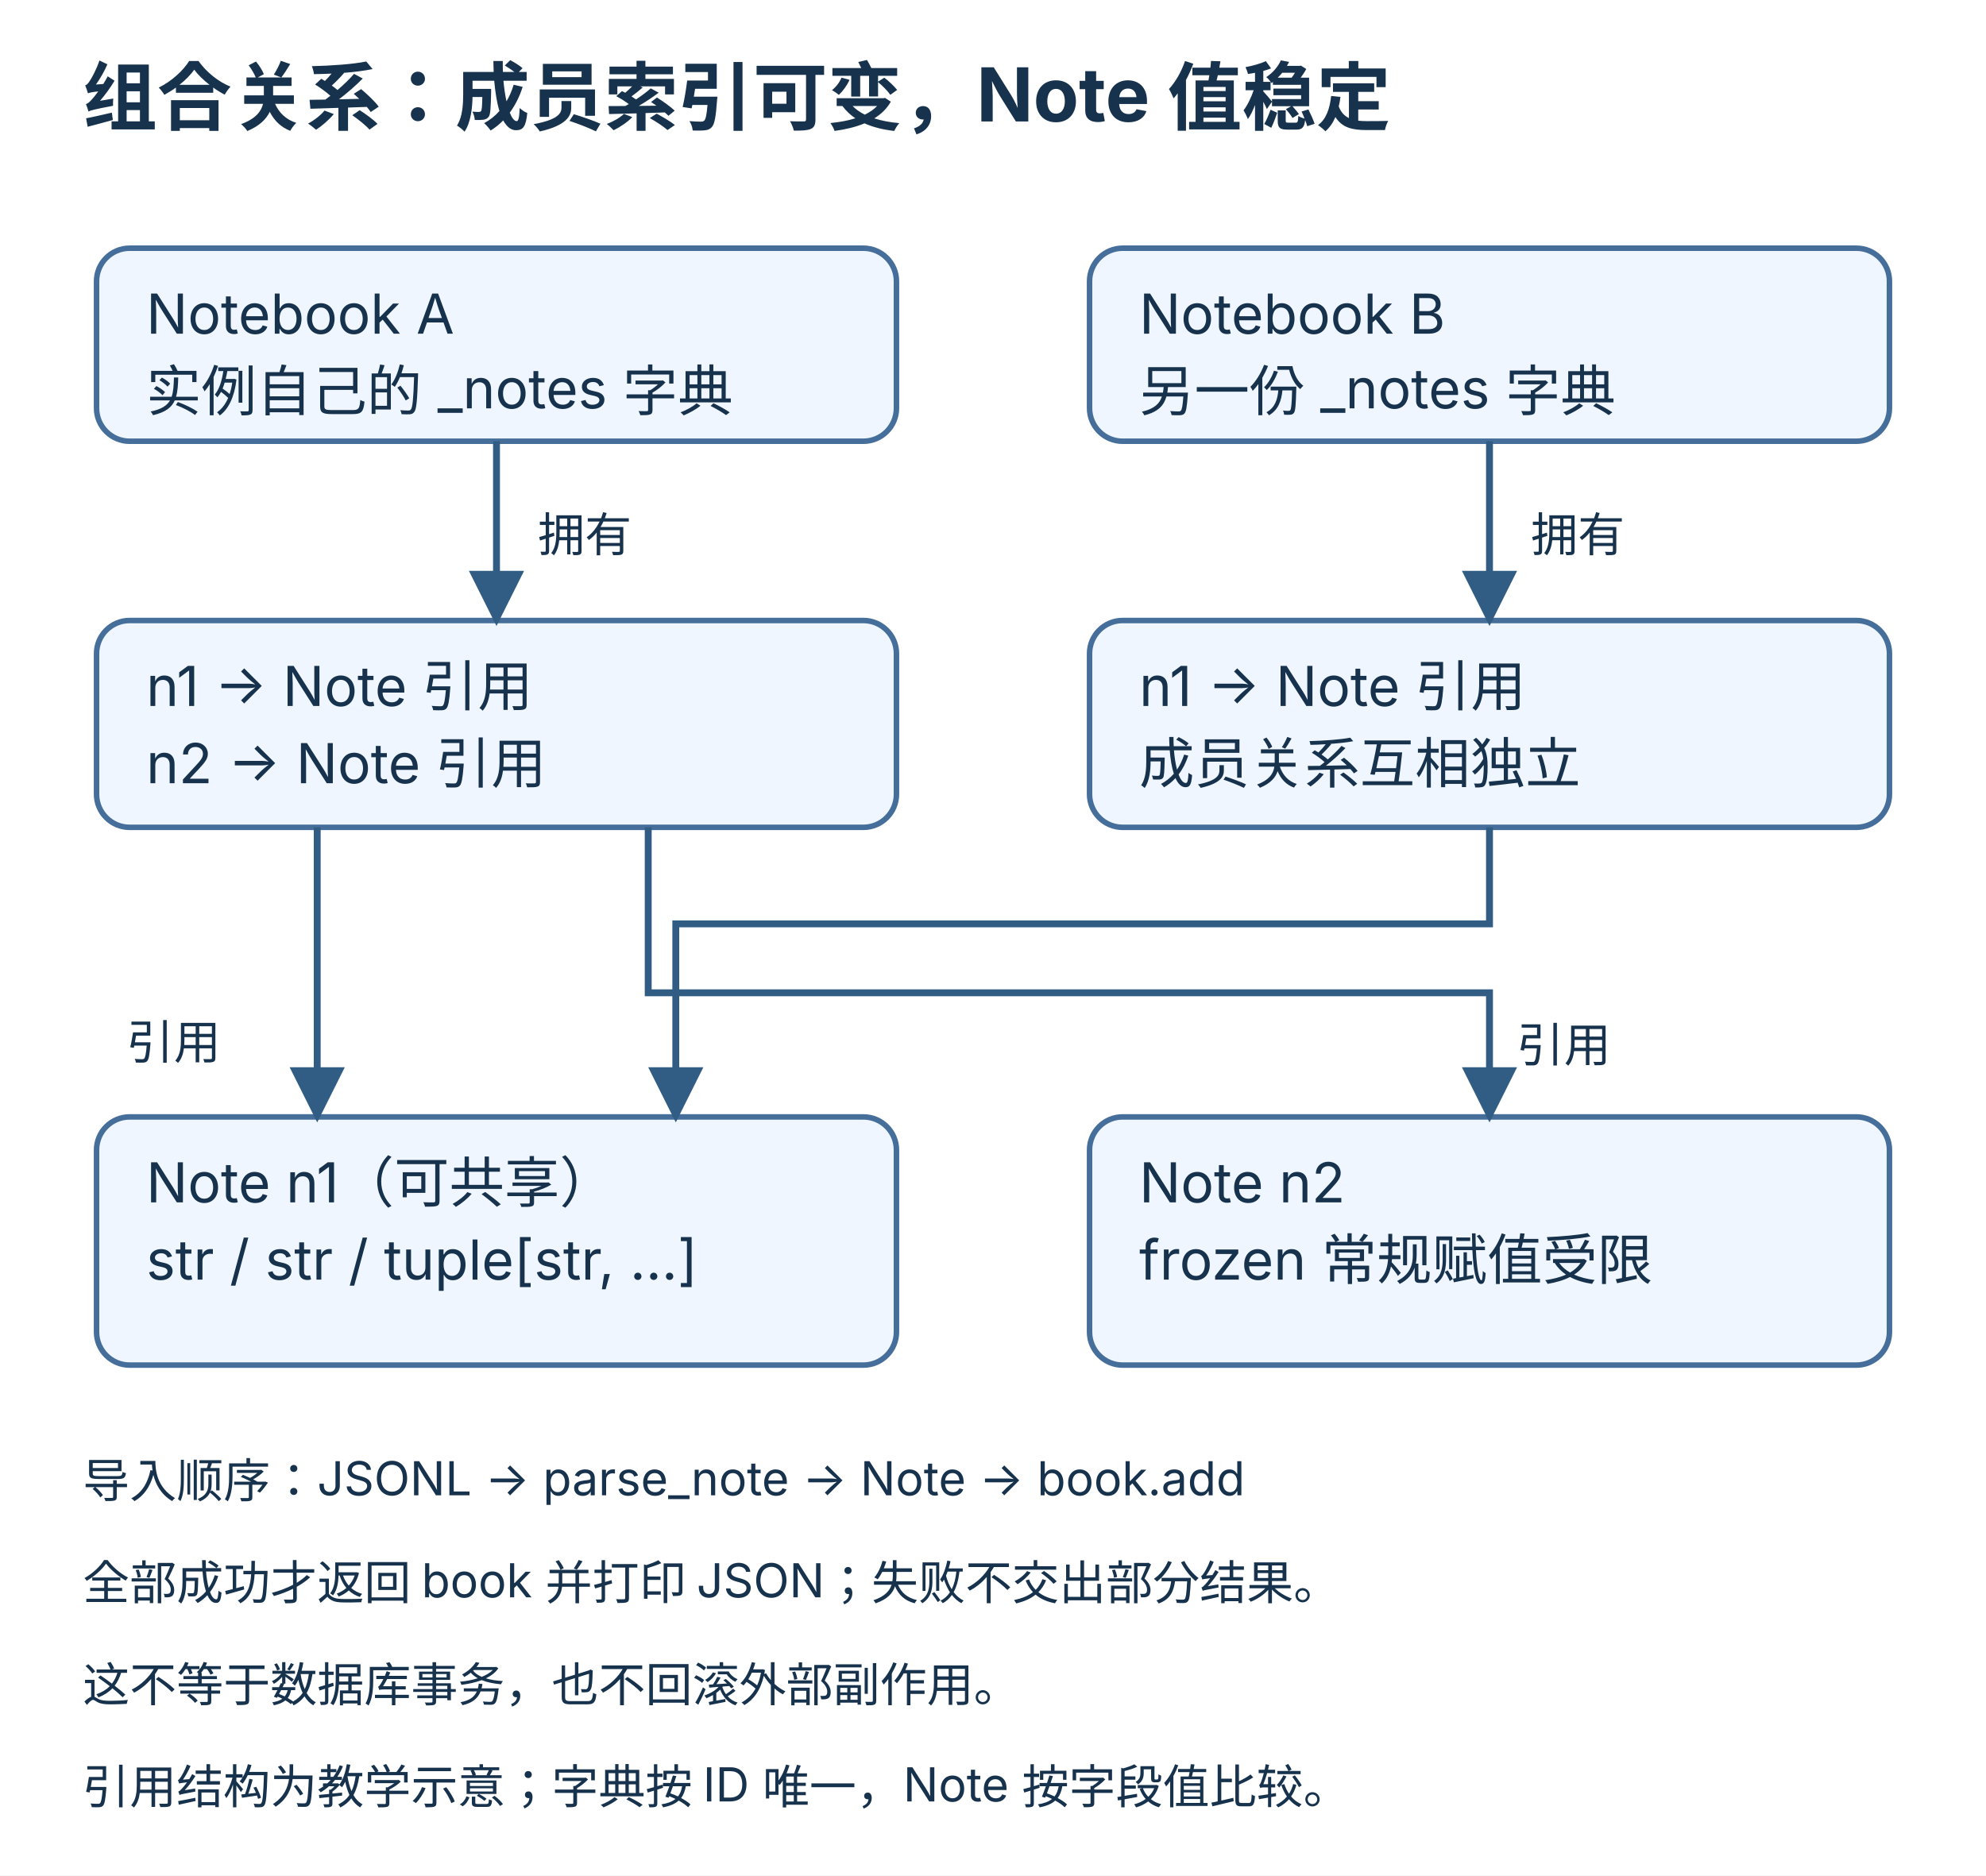
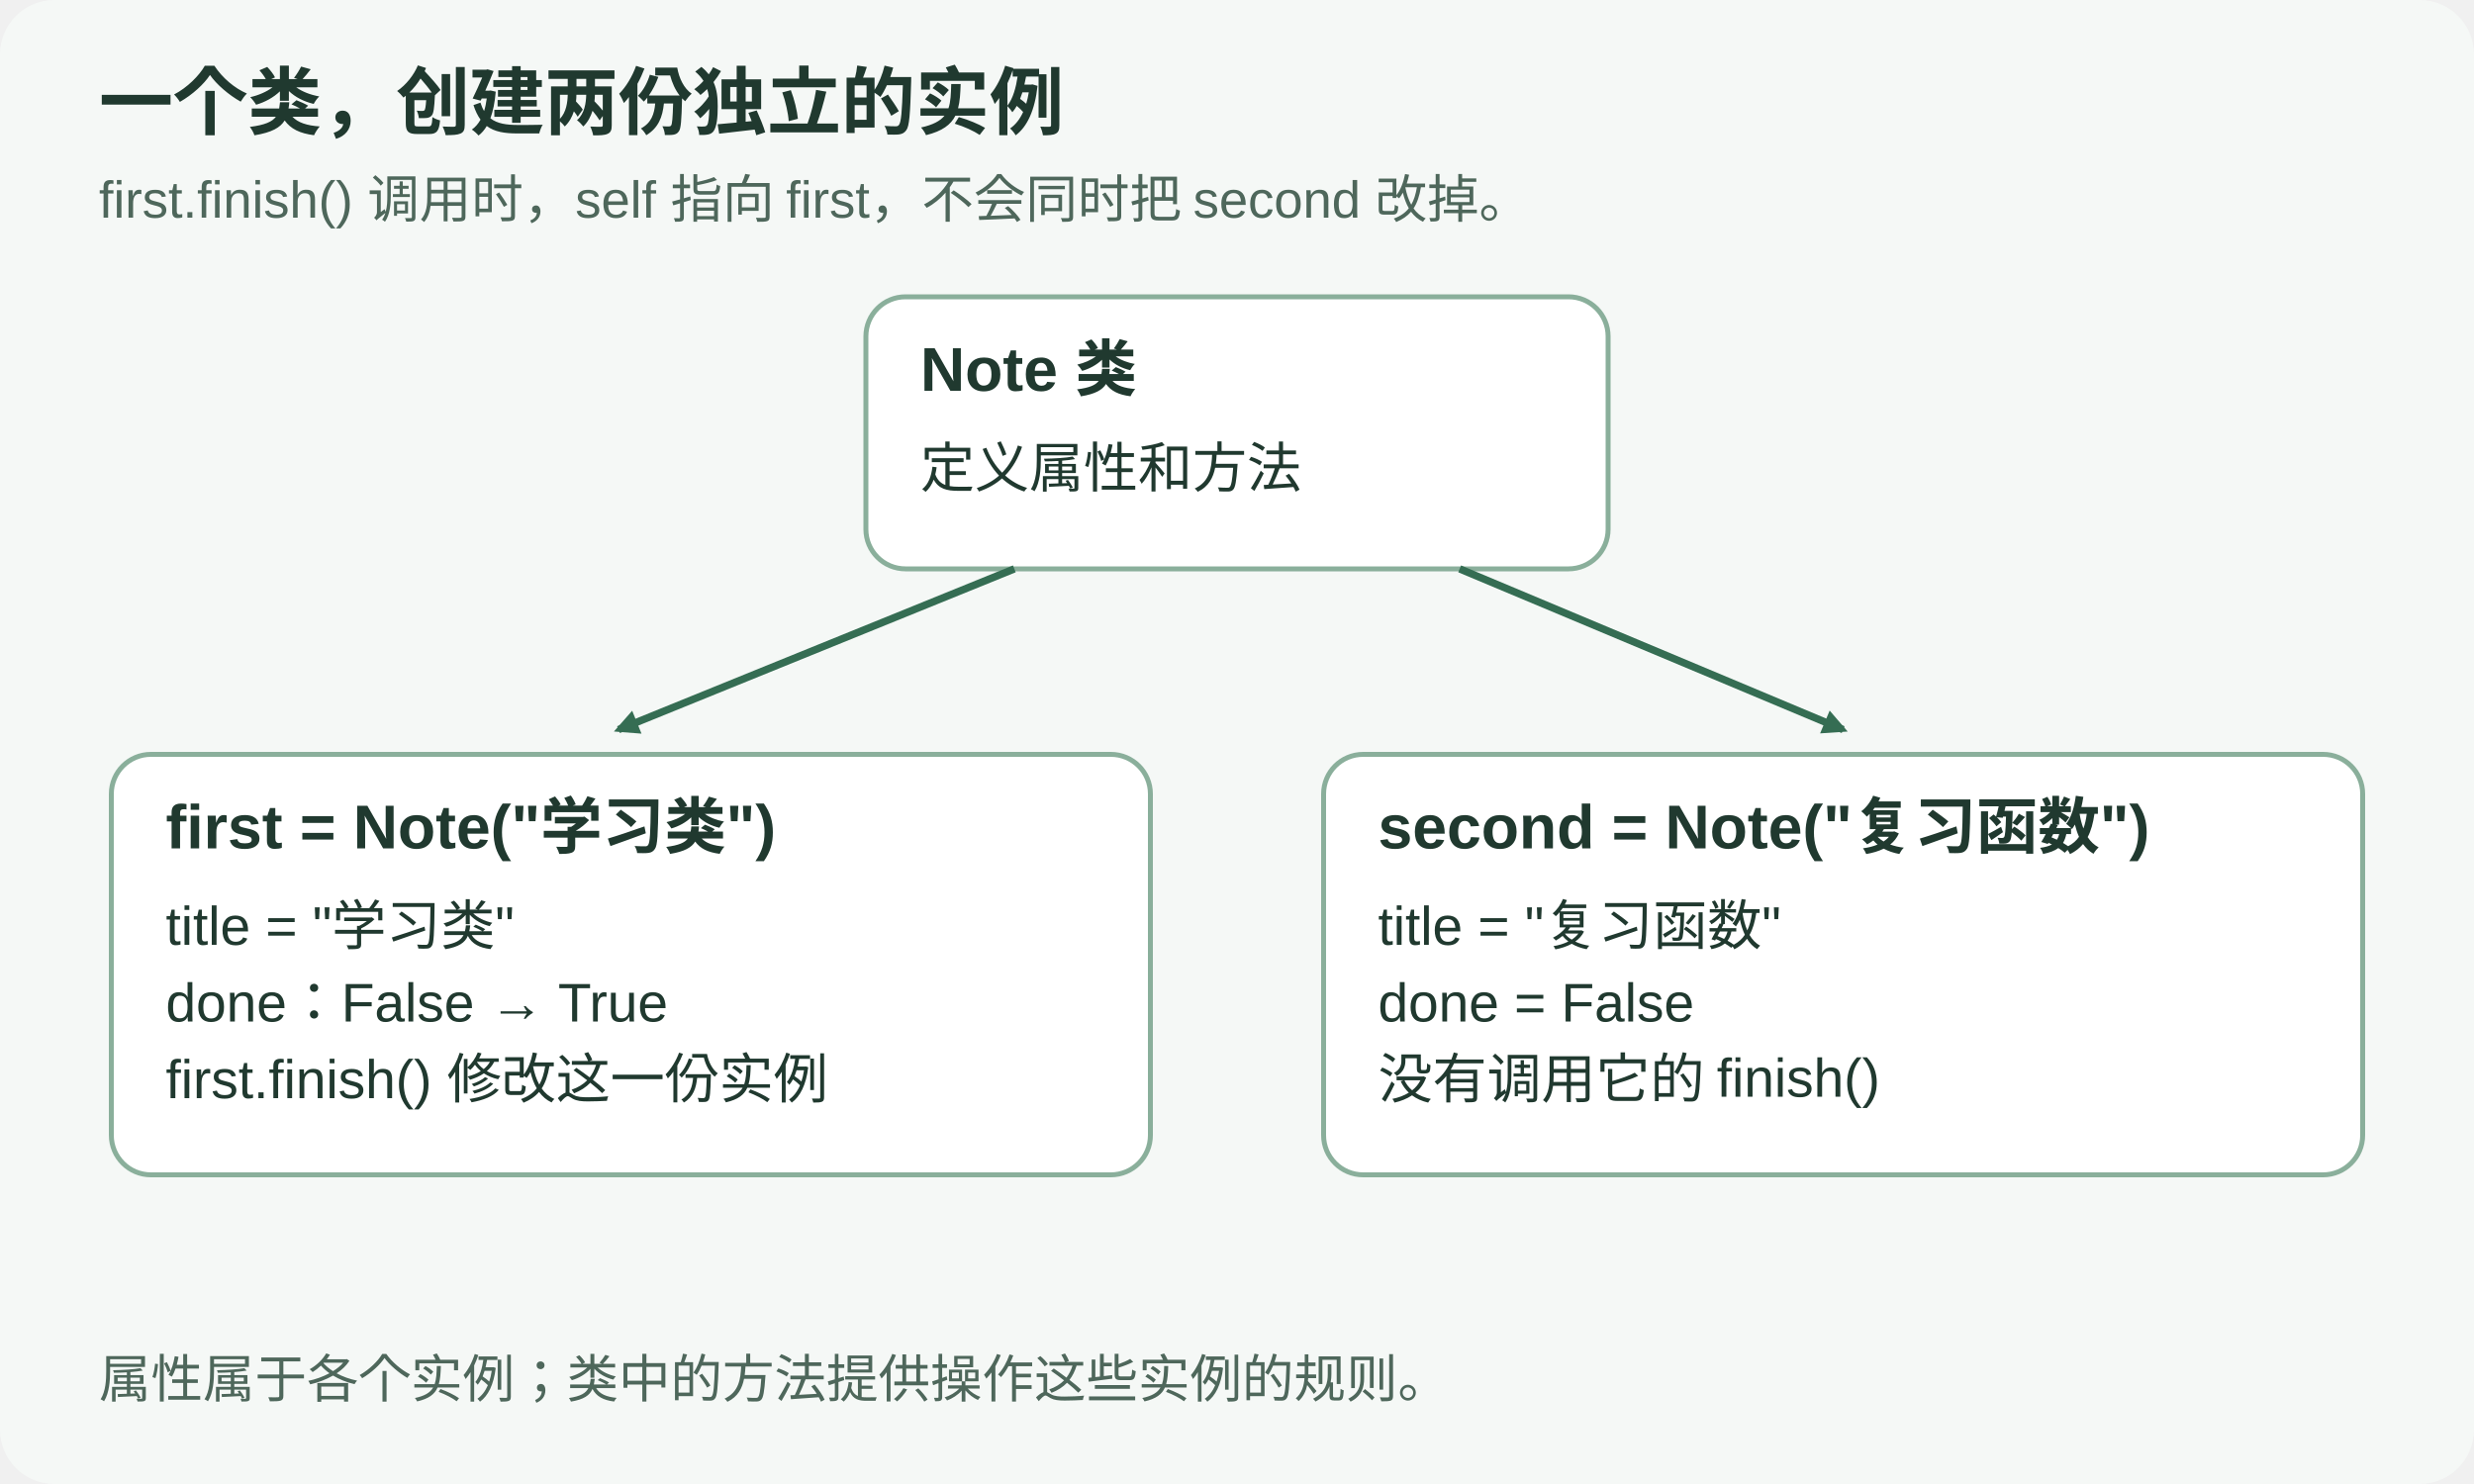
- <svg xmlns="http://www.w3.org/2000/svg" viewBox="0 0 720 680" role="img" aria-labelledby="title desc">
-   <style>text{font-family:-apple-system,BlinkMacSystemFont,"PingFang SC","Microsoft YaHei",sans-serif;fill:#17324d;font-size:20px}.title{font-size:27px;font-weight:700}.small{font-size:17px}.box{fill:#f0f6ff;stroke:#456f9a;stroke-width:2}.note{fill:#fff7e6;stroke:#9c751a;stroke-width:2}.arrow{fill:none;stroke:#315d85;stroke-width:2.5;marker-end:url(#arrow)}.return{fill:none;stroke:#9c751a;stroke-width:2.5;stroke-dasharray:7 5;marker-end:url(#arrow)}</style>
+ <svg xmlns="http://www.w3.org/2000/svg" width="1000" height="600" viewBox="0 0 1000 600" role="img" aria-labelledby="title desc">
  <defs>
-     <marker id="arrow" viewBox="0 0 10 10" refX="9" refY="5" markerWidth="8" markerHeight="8" orient="auto-start-reverse">
-       <path d="M 0 0 L 10 5 L 0 10 z" fill="#315d85" />
+     <marker id="arrow" markerWidth="10" markerHeight="10" refX="8" refY="5" orient="auto" markerUnits="userSpaceOnUse">
+       <path d="M0 0 L10 5 L0 10 Z" fill="#356d53" />
    </marker>
  </defs>
-   <rect width="720" height="680" fill="#fff" />
-   <text x="30" y="45" class="title">组合关系：成员索引可变，Note 值稳定</text>
-   <rect x="35" y="90" width="290" height="70" rx="12" class="box" />
-   <text x="53" y="121" class="">Notebook A</text>
-   <text x="53" y="149" class="">实例自己的 _notes 字典</text>
-   <rect x="395" y="90" width="290" height="70" rx="12" class="box" />
-   <text x="413" y="121" class="">Notebook B</text>
-   <text x="413" y="149" class="">另一份 _notes 字典</text>
-   <rect x="35" y="225" width="290" height="75" rx="12" class="box" />
-   <text x="53" y="256" class="">n1 → Note 引用</text>
-   <text x="53" y="284" class="">n2 → Note 引用</text>
-   <rect x="395" y="225" width="290" height="75" rx="12" class="box" />
-   <text x="413" y="256" class="">n1 → Note 引用</text>
-   <text x="413" y="284" class="">成员关系互相独立</text>
-   <path d="M180 160 V225" class="arrow" />
-   <path d="M540 160 V225" class="arrow" />
-   <text x="195" y="200" class="small">拥有</text>
-   <text x="555" y="200" class="small">拥有</text>
-   <rect x="35" y="405" width="290" height="90" rx="12" class="box" />
-   <text x="53" y="436" class="">Note n1（可共享）</text>
-   <text x="53" y="464" class="">str / str / tuple[str, ...]</text>
-   <rect x="395" y="405" width="290" height="90" rx="12" class="box" />
-   <text x="413" y="436" class="">Note n2</text>
-   <text x="413" y="464" class="">frozen 常规赋值受限</text>
-   <path d="M115 300 V405" class="arrow" />
-   <path d="M235 300 V360 H540 V405" class="arrow" />
-   <path d="M540 300 V335 H245 V405" class="arrow" />
-   <text x="46" y="384" class="small">引用</text>
-   <text x="550" y="385" class="small">引用</text>
-   <text x="30" y="543" class="small">导入顺序：JSONL → parse_note → Note → book.add</text>
-   <text x="30" y="580" class="small">全部成功才返回 book 并打印 JSON；失败不交出部分结果。</text>
-   <text x="30" y="617" class="small">这不等于数据库事务，也不回滚外部副作用。</text>
-   <text x="30" y="654" class="small">引用结构为教学示意；字典按 ID 唯一，Note 按字段值比较。</text>
+   <rect width="1000" height="600" rx="22" fill="#f5f8f6" />
+   <g font-family="Arial, 'PingFang SC', sans-serif">
+     <text x="40" y="52" font-size="30" fill="#20392f" font-weight="700">一个类，创建两份独立的实例</text>
+     <text x="40" y="88" font-size="21" fill="#4e675b" font-weight="400">first.finish() 调用时，self 指向 first，不会同时把 second 改掉。</text>
+     <rect x="350" y="120" width="300" height="110" rx="16" fill="white" stroke="#8aaf9b" stroke-width="2" />
+     <text x="372" y="158" font-size="25" fill="#20392f" font-weight="650">Note 类</text>
+     <text x="372" y="197" font-size="22" fill="#20392f" font-weight="400">定义属性和方法</text>
+     <rect x="45" y="305" width="420" height="170" rx="16" fill="white" stroke="#8aaf9b" stroke-width="2" />
+     <text x="67" y="343" font-size="25" fill="#20392f" font-weight="650">first = Note("学习类")</text>
+     <text x="67" y="382" font-size="22" fill="#20392f" font-weight="400">title = "学习类"</text>
+     <text x="67" y="413" font-size="22" fill="#20392f" font-weight="400">done：False → True</text>
+     <text x="67" y="444" font-size="22" fill="#20392f" font-weight="400">first.finish() 修改这一份实例</text>
+     <rect x="535" y="305" width="420" height="170" rx="16" fill="white" stroke="#8aaf9b" stroke-width="2" />
+     <text x="557" y="343" font-size="25" fill="#20392f" font-weight="650">second = Note("复习函数")</text>
+     <text x="557" y="382" font-size="22" fill="#20392f" font-weight="400">title = "复习函数"</text>
+     <text x="557" y="413" font-size="22" fill="#20392f" font-weight="400">done = False</text>
+     <text x="557" y="444" font-size="22" fill="#20392f" font-weight="400">没有调用它的 finish()</text>
+     <path d="M410 230 L250 295" fill="none" stroke="#356d53" stroke-width="3" marker-end="url(#arrow)" />
+     <path d="M590 230 L745 295" fill="none" stroke="#356d53" stroke-width="3" marker-end="url(#arrow)" />
+     <text x="40" y="565" font-size="21" fill="#4e675b" font-weight="400">属性属于各个实例；类中的方法提供操作这些实例的规则。</text>
+   </g>
</svg>
